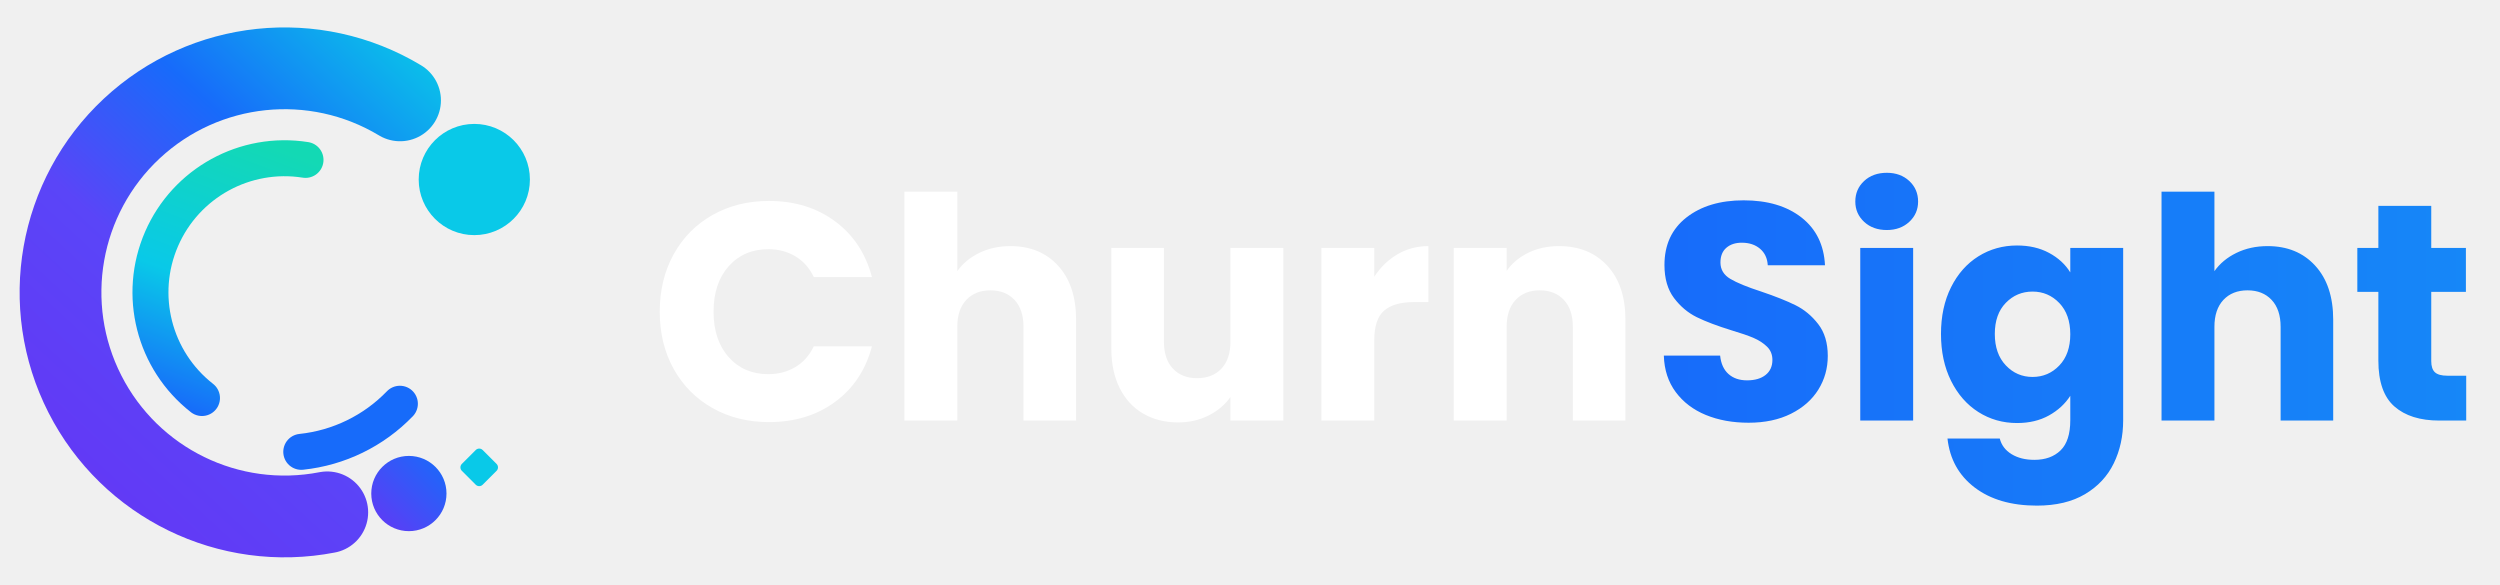
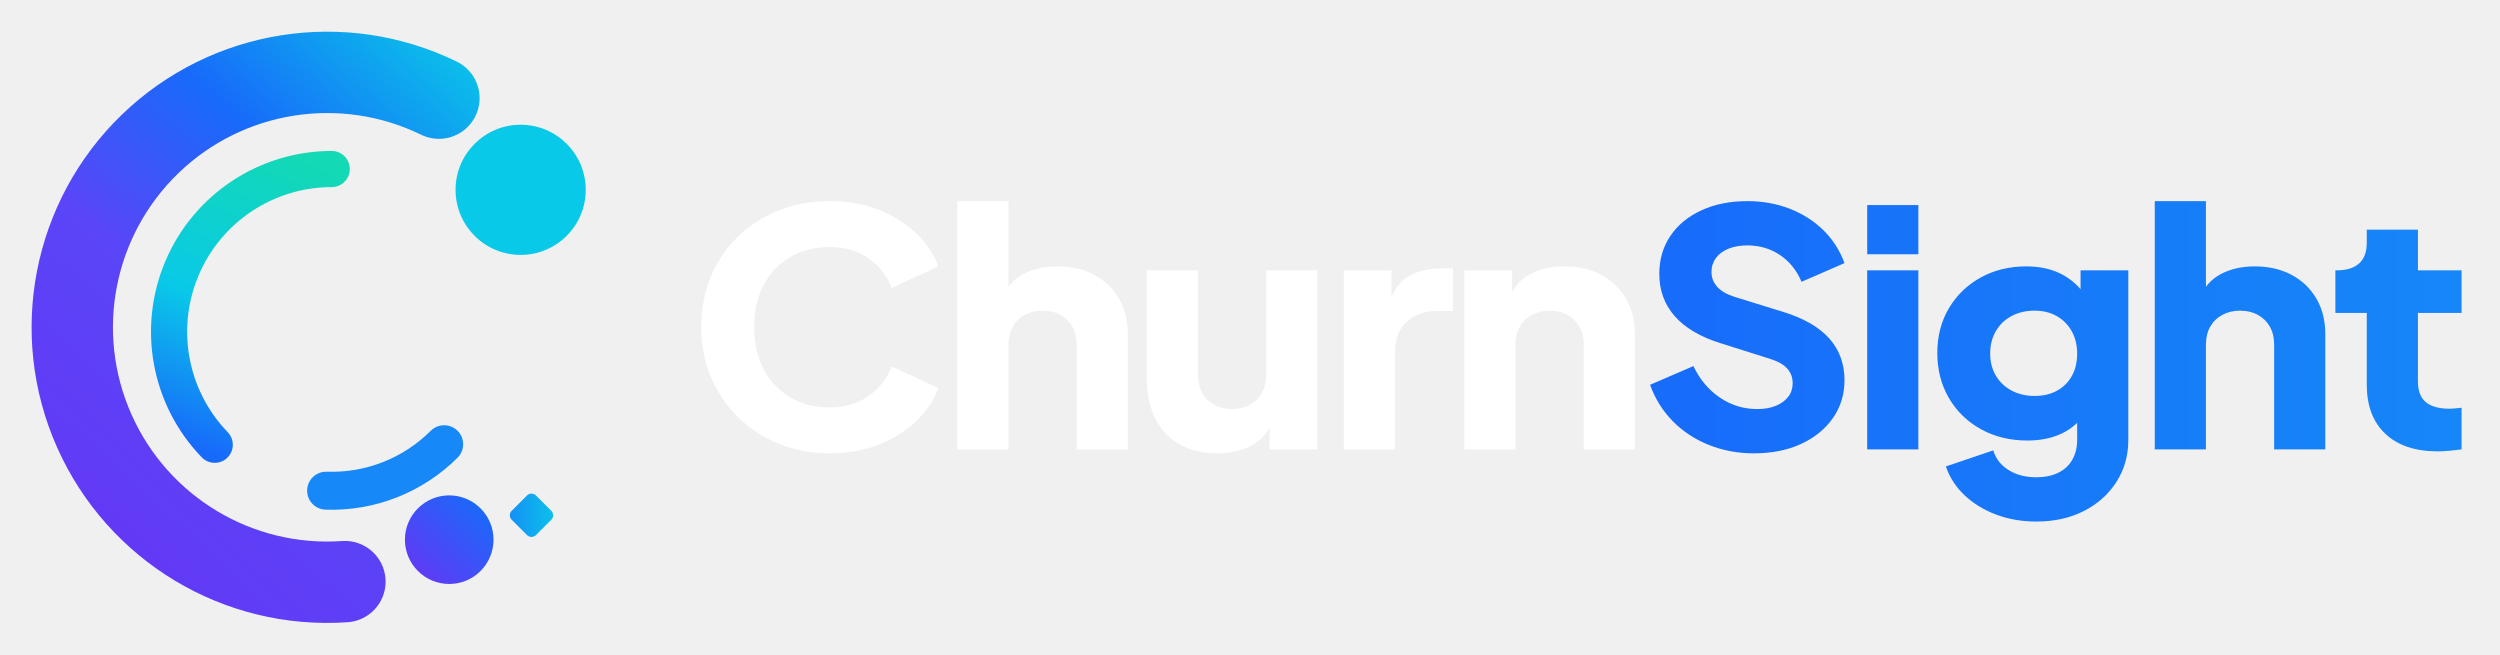
- <svg xmlns="http://www.w3.org/2000/svg" viewBox="0 0 642 150" width="642" height="150" role="img" aria-label="ChurnSight">
-   <g transform="translate(-54.6 -4.3) scale(0.42)">
+ <svg xmlns="http://www.w3.org/2000/svg" viewBox="0 0 573 150" width="573" height="150" role="img" aria-label="ChurnSight">
+   <g transform="translate(-53.68 -4.77) scale(0.4144)">
    <defs>
      <linearGradient id="h-c" x1="170" y1="310" x2="410" y2="50" gradientUnits="userSpaceOnUse">
        <stop offset="0" stop-color="#6338F5" />
        <stop offset="0.38" stop-color="#5A45F8" />
        <stop offset="0.66" stop-color="#176BFA" />
        <stop offset="1" stop-color="#09C9E8" />
      </linearGradient>
-       <linearGradient id="h-inner" x1="300" y1="100" x2="240" y2="260" gradientUnits="userSpaceOnUse">
+       <linearGradient id="h-inner" x1="313" y1="105" x2="248" y2="262" gradientUnits="userSpaceOnUse">
        <stop offset="0" stop-color="#13D9B4" />
        <stop offset="0.55" stop-color="#09C9E8" />
        <stop offset="1" stop-color="#176BFA" />
      </linearGradient>
-       <linearGradient id="h-dot" x1="358" y1="334" x2="402" y2="290" gradientUnits="userSpaceOnUse">
+       <linearGradient id="h-dot" x1="358" y1="330" x2="398" y2="290" gradientUnits="userSpaceOnUse">
        <stop offset="0" stop-color="#6338F5" />
        <stop offset="1" stop-color="#176BFA" />
      </linearGradient>
-       <linearGradient id="h-sight" x1="330" y1="0" x2="600" y2="0" gradientUnits="userSpaceOnUse">
-         <stop offset="0" stop-color="#176BFA" />
-         <stop offset="1" stop-color="#1688F8" />
+       <linearGradient id="h-gem" x1="412" y1="308" x2="435" y2="285" gradientUnits="userSpaceOnUse">
+         <stop offset="0" stop-color="#1688F8" />
+         <stop offset="1" stop-color="#09C9E8" />
      </linearGradient>
    </defs>
    <g fill="none" stroke-linecap="round">
-       <path d="M374.6 71.6 A137 137 0 1 0 330.1 323.5" stroke="url(#h-c)" stroke-width="50" />
-       <path d="M316.8 108.0 A82 82 0 0 0 253.5 253.6" stroke="url(#h-inner)" stroke-width="22" />
-       <path d="M314.2 286.5 A98 98 0 0 0 374.5 257.1" stroke="#176BFA" stroke-width="22" />
+       <path d="M320.3 333.2 A141 141 0 1 1 372.3 65.8" stroke="url(#h-c)" stroke-width="45" />
+       <path d="M248.3 257.5 A90 90 0 0 1 313.0 105.0" stroke="url(#h-inner)" stroke-width="20" />
+       <path d="M375.2 257.2 A88 88 0 0 1 309.9 282.9" stroke="#1688F8" stroke-width="21" />
    </g>
-     <circle cx="420" cy="120" r="34" fill="#09C9E8" />
-     <circle cx="380" cy="312" r="23" fill="url(#h-dot)" />
-     <rect x="414" y="287" width="18" height="18" rx="3" transform="rotate(45 423 296)" fill="#09C9E8" />
+     <circle cx="417.5" cy="116.5" r="36" fill="#09C9E8" />
+     <circle cx="378" cy="310" r="24.5" fill="url(#h-dot)" />
+     <rect x="414" y="287" width="19" height="19" rx="3.5" transform="rotate(45 423.5 296.5)" fill="url(#h-gem)" />
  </g>
  <defs>
-     <linearGradient id="h-sight-h" x1="422" y1="0" x2="642" y2="0" gradientUnits="userSpaceOnUse">
+     <linearGradient id="h-sight-h" x1="376" y1="0" x2="573" y2="0" gradientUnits="userSpaceOnUse">
      <stop offset="0" stop-color="#176BFA" />
      <stop offset="1" stop-color="#1688F8" />
    </linearGradient>
  </defs>
-   <path d="M197.461 51.603Q207.39 51.603 214.46 56.845Q221.529 62.088 223.912 71.143H208.979Q207.311 67.648 204.252 65.821Q201.194 63.994 197.302 63.994Q191.027 63.994 187.135 68.363Q183.243 72.732 183.243 80.04Q183.243 87.348 187.135 91.716Q191.027 96.085 197.302 96.085Q201.194 96.085 204.252 94.258Q207.311 92.431 208.979 88.936H223.912Q221.529 97.991 214.46 103.194Q207.39 108.397 197.461 108.397Q189.359 108.397 182.965 104.783Q176.57 101.169 172.996 94.735Q169.421 88.301 169.421 80.04Q169.421 71.779 172.996 65.305Q176.57 58.831 182.965 55.217Q189.359 51.603 197.461 51.603ZM276.338 82.105V108.0H262.834V83.932Q262.834 79.484 260.53 77.021Q258.227 74.559 254.335 74.559Q250.443 74.559 248.139 77.021Q245.835 79.484 245.835 83.932V108.0H232.252V49.22H245.835V69.634Q247.901 66.695 251.475 64.948Q255.05 63.2 259.498 63.2Q267.123 63.2 271.73 68.244Q276.338 73.288 276.338 82.105ZM329.557 63.677V108.0H315.974V101.963Q313.909 104.902 310.374 106.689Q306.84 108.477 302.55 108.477Q297.467 108.477 293.574 106.213Q289.682 103.949 287.538 99.66Q285.393 95.37 285.393 89.572V63.677H298.896V87.745Q298.896 92.193 301.2 94.655Q303.504 97.118 307.396 97.118Q311.367 97.118 313.671 94.655Q315.974 92.193 315.974 87.745V63.677ZM366.811 63.2V77.577H363.078Q357.994 77.577 355.452 79.762Q352.911 81.946 352.911 87.427V108.0H339.328V63.677H352.911V71.064Q355.294 67.41 358.868 65.305Q362.443 63.2 366.811 63.2ZM417.41 82.105V108.0H403.906V83.932Q403.906 79.484 401.603 77.021Q399.299 74.559 395.407 74.559Q391.515 74.559 389.211 77.021Q386.908 79.484 386.908 83.932V108.0H373.325V63.677H386.908V69.555Q388.973 66.616 392.468 64.908Q395.963 63.2 400.332 63.2Q408.116 63.2 412.763 68.244Q417.41 73.288 417.41 82.105Z" fill="#FFFFFF" />
-   <path d="M427.274 91.319H441.73Q442.048 94.417 443.875 96.045Q445.702 97.674 448.641 97.674Q451.66 97.674 453.407 96.284Q455.155 94.894 455.155 92.431Q455.155 90.366 453.765 89.016Q452.374 87.665 450.349 86.791Q448.323 85.918 444.59 84.806Q439.189 83.138 435.773 81.47Q432.357 79.801 429.895 76.545Q427.433 73.288 427.433 68.045Q427.433 60.261 433.072 55.852Q438.712 51.444 447.767 51.444Q456.982 51.444 462.621 55.852Q468.261 60.261 468.658 68.125H453.963Q453.804 65.424 451.977 63.875Q450.15 62.326 447.291 62.326Q444.828 62.326 443.319 63.637Q441.81 64.948 441.81 67.41Q441.81 70.111 444.352 71.62Q446.894 73.129 452.295 74.877Q457.696 76.704 461.072 78.372Q464.448 80.04 466.911 83.217Q469.373 86.394 469.373 91.399Q469.373 96.165 466.95 100.057Q464.528 103.949 459.921 106.252Q455.313 108.556 449.038 108.556Q442.922 108.556 438.077 106.57Q433.231 104.584 430.332 100.692Q427.433 96.8 427.274 91.319ZM476.443 51.762Q476.443 48.584 478.706 46.479Q480.97 44.374 484.545 44.374Q488.04 44.374 490.304 46.479Q492.567 48.584 492.567 51.762Q492.567 54.86 490.304 56.965Q488.04 59.07 484.545 59.07Q480.97 59.07 478.706 56.965Q476.443 54.86 476.443 51.762ZM491.296 63.677V108.0H477.713V63.677ZM531.648 69.952V63.677H545.231V107.921Q545.231 114.037 542.809 119.001Q540.386 123.966 535.421 126.905Q530.457 129.844 523.07 129.844Q513.22 129.844 507.104 125.197Q500.987 120.55 500.113 112.607H513.538Q514.173 115.149 516.556 116.618Q518.939 118.088 522.434 118.088Q526.644 118.088 529.146 115.665Q531.648 113.243 531.648 107.921V101.645Q529.662 104.743 526.167 106.689Q522.672 108.635 517.986 108.635Q512.505 108.635 508.057 105.816Q503.609 102.996 501.027 97.793Q498.445 92.59 498.445 85.759Q498.445 78.928 501.027 73.765Q503.609 68.601 508.057 65.821Q512.505 63.041 517.986 63.041Q522.672 63.041 526.207 64.948Q529.742 66.854 531.648 69.952ZM521.957 74.877Q517.906 74.877 515.087 77.776Q512.267 80.675 512.267 85.759Q512.267 90.843 515.087 93.821Q517.906 96.8 521.957 96.8Q526.009 96.8 528.828 93.861Q531.648 90.922 531.648 85.838Q531.648 80.755 528.828 77.816Q526.009 74.877 521.957 74.877ZM599.166 82.105V108.0H585.662V83.932Q585.662 79.484 583.359 77.021Q581.055 74.559 577.163 74.559Q573.271 74.559 570.967 77.021Q568.664 79.484 568.664 83.932V108.0H555.081V49.22H568.664V69.634Q570.729 66.695 574.304 64.948Q577.878 63.2 582.326 63.2Q589.952 63.2 594.559 68.244Q599.166 73.288 599.166 82.105ZM633.322 96.482V108.0H626.411Q619.024 108.0 614.894 104.386Q610.763 100.772 610.763 92.59V74.956H605.362V63.677H610.763V52.874H624.346V63.677H633.243V74.956H624.346V92.749Q624.346 94.735 625.299 95.609Q626.252 96.482 628.477 96.482Z" fill="url(#h-sight-h)" />
+   <path d="M190.131 103.902Q183.877 103.902 178.522 101.722Q173.167 99.542 169.18 95.634Q165.193 91.725 162.965 86.463Q160.737 81.201 160.737 74.962Q160.737 68.723 162.926 63.424Q165.115 58.125 169.102 54.254Q173.089 50.383 178.443 48.24Q183.798 46.098 190.131 46.098Q196.463 46.098 201.505 48.128Q206.547 50.157 210.065 53.54Q213.583 56.922 215.068 61.056L204.358 66.017Q202.873 61.958 199.16 59.29Q195.446 56.621 190.131 56.621Q184.971 56.621 181.062 58.952Q177.154 61.282 175.004 65.379Q172.854 69.475 172.854 74.962Q172.854 80.45 175.004 84.584Q177.154 88.718 181.062 91.048Q184.971 93.379 190.131 93.379Q195.446 93.379 199.16 90.71Q202.873 88.042 204.358 83.983L215.068 88.944Q213.583 93.078 210.065 96.46Q206.547 99.843 201.505 101.872Q196.463 103.902 190.131 103.902ZM219.411 103.0V46.098H231.137V70.077L229.73 68.272Q231.216 64.589 234.538 62.823Q237.86 61.056 242.316 61.056Q247.163 61.056 250.798 63.011Q254.433 64.965 256.466 68.46Q258.498 71.956 258.498 76.616V103.0H246.772V79.021Q246.772 76.616 245.795 74.887Q244.818 73.158 243.059 72.181Q241.3 71.204 238.955 71.204Q236.688 71.204 234.89 72.181Q233.092 73.158 232.115 74.887Q231.137 76.616 231.137 79.021V103.0ZM279.024 103.902Q273.864 103.902 270.229 101.76Q266.594 99.617 264.718 95.784Q262.841 91.95 262.841 86.839V61.958H274.568V85.937Q274.568 88.267 275.545 90.034Q276.522 91.8 278.32 92.777Q280.118 93.754 282.385 93.754Q284.73 93.754 286.489 92.777Q288.248 91.8 289.225 90.034Q290.203 88.267 290.203 85.937V61.958H301.929V103.0H290.984V94.882L291.61 96.686Q290.124 100.369 286.802 102.136Q283.48 103.902 279.024 103.902ZM307.992 103.0V61.958H318.936V71.805L318.154 70.377Q319.561 65.191 322.806 63.349Q326.05 61.507 330.506 61.507H333.007V71.279H329.333Q325.034 71.279 322.376 73.797Q319.718 76.315 319.718 80.901V103.0ZM335.631 103.0V61.958H346.575V70.077L345.95 68.272Q347.435 64.589 350.757 62.823Q354.08 61.056 358.536 61.056Q363.383 61.056 367.018 63.011Q370.653 64.965 372.685 68.46Q374.718 71.956 374.718 76.639V103.0H362.992V79.021Q362.992 76.616 362.014 74.887Q361.037 73.158 359.271 72.181Q357.505 71.204 355.206 71.204Q352.907 71.204 351.109 72.181Q349.311 73.158 348.334 74.887Q347.357 76.616 347.357 79.021V103.0Z" fill="#FFFFFF" />
+   <path d="M401.966 103.902Q396.494 103.902 391.686 101.985Q386.878 100.068 383.399 96.536Q379.921 93.003 378.201 88.192L388.129 83.907Q390.318 88.493 394.188 91.123Q398.057 93.754 402.748 93.754Q405.249 93.754 407.047 93.003Q408.845 92.251 409.862 90.936Q410.878 89.62 410.878 87.816Q410.878 85.862 409.627 84.471Q408.376 83.081 405.718 82.254L394.305 78.646Q387.347 76.466 383.829 72.444Q380.312 68.423 380.312 62.785Q380.312 57.824 382.852 54.066Q385.393 50.307 389.966 48.203Q394.539 46.098 400.481 46.098Q405.718 46.098 410.174 47.827Q414.63 49.556 417.874 52.713Q421.119 55.87 422.76 60.305L412.91 64.589Q411.269 60.681 407.985 58.463Q404.702 56.246 400.481 56.246Q398.057 56.246 396.181 56.997Q394.305 57.749 393.289 59.14Q392.272 60.53 392.272 62.334Q392.272 64.289 393.601 65.754Q394.93 67.22 397.588 68.047L408.767 71.505Q415.803 73.685 419.282 77.593Q422.76 81.502 422.76 87.14Q422.76 92.026 420.102 95.821Q417.444 99.617 412.793 101.76Q408.142 103.902 401.966 103.902ZM427.963 103.0V61.958H439.689V103.0ZM427.963 58.275V47H439.689V58.275ZM466.703 119.537Q461.778 119.537 457.557 117.958Q453.335 116.38 450.325 113.561Q447.316 110.742 445.987 106.909L456.853 103.226Q457.713 106.082 460.371 107.736Q463.029 109.389 466.703 109.389Q469.595 109.389 471.706 108.374Q473.817 107.36 474.95 105.405Q476.084 103.451 476.084 100.82V91.424L478.351 94.13Q476.162 97.588 472.722 99.279Q469.283 100.97 464.67 100.97Q458.729 100.97 454.039 98.377Q449.348 95.784 446.69 91.236Q444.032 86.689 444.032 80.901Q444.032 75.113 446.69 70.64Q449.348 66.168 453.961 63.612Q458.573 61.056 464.436 61.056Q469.048 61.056 472.488 62.823Q475.928 64.589 478.351 68.197L476.866 70.903V61.958H487.81V100.82Q487.81 106.232 485.074 110.479Q482.338 114.726 477.608 117.132Q472.879 119.537 466.703 119.537ZM466.312 90.748Q469.283 90.748 471.472 89.545Q473.661 88.342 474.872 86.162Q476.084 83.983 476.084 81.051Q476.084 78.119 474.833 75.902Q473.582 73.685 471.394 72.444Q469.205 71.204 466.312 71.204Q463.342 71.204 461.035 72.444Q458.729 73.685 457.439 75.902Q456.149 78.119 456.149 81.051Q456.149 83.907 457.439 86.087Q458.729 88.267 461.035 89.507Q463.342 90.748 466.312 90.748ZM493.873 103.0V46.098H505.599V70.077L504.192 68.272Q505.677 64.589 509 62.823Q512.322 61.056 516.778 61.056Q521.625 61.056 525.26 63.011Q528.895 64.965 530.928 68.46Q532.96 71.956 532.96 76.616V103.0H521.234V79.021Q521.234 76.616 520.257 74.887Q519.28 73.158 517.521 72.181Q515.762 71.204 513.417 71.204Q511.15 71.204 509.352 72.181Q507.554 73.158 506.576 74.887Q505.599 76.616 505.599 79.021V103.0ZM558.723 103.451Q550.984 103.451 546.723 99.43Q542.463 95.408 542.463 88.192V71.73H535.271V61.958H535.662Q538.945 61.958 540.704 60.38Q542.463 58.801 542.463 55.644V52.638H554.189V61.958H564.195V71.73H554.189V87.44Q554.189 89.545 554.971 90.936Q555.752 92.326 557.394 93.003Q559.036 93.679 561.459 93.679Q562.006 93.679 562.71 93.604Q563.414 93.529 564.195 93.454V103.0Q563.023 103.15 561.537 103.301Q560.052 103.451 558.723 103.451Z" fill="url(#h-sight-h)" />
</svg>
